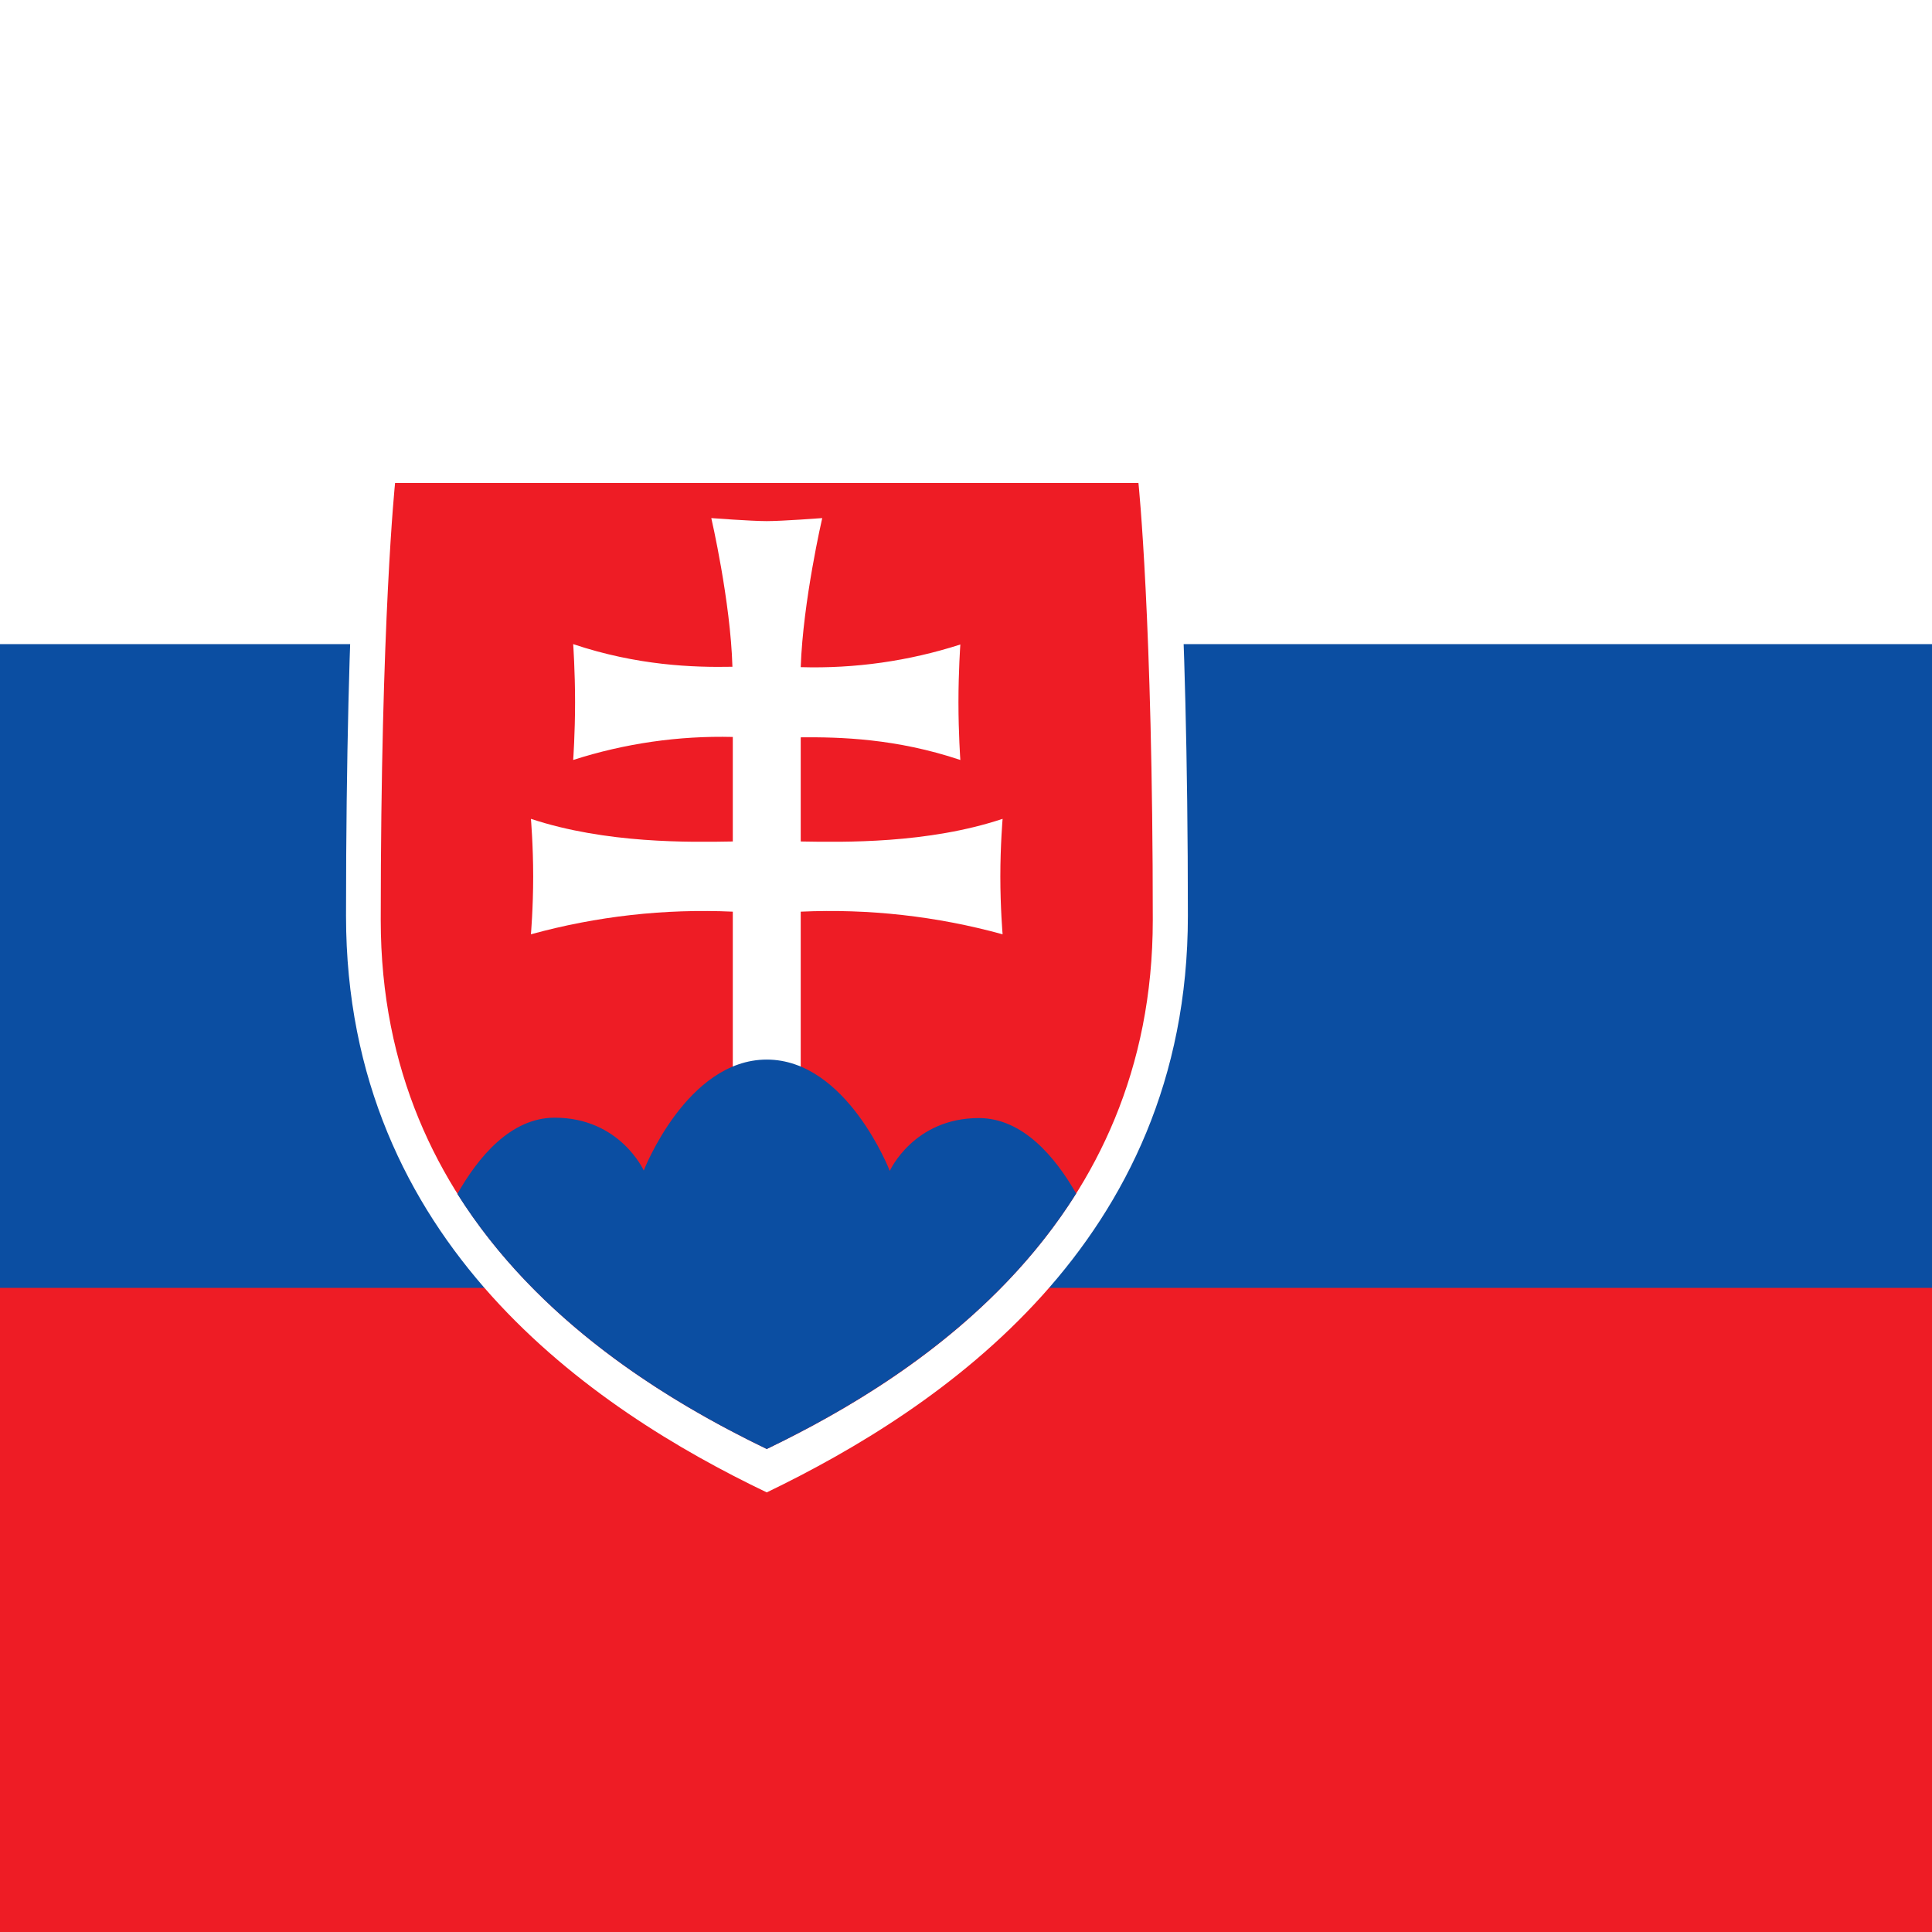
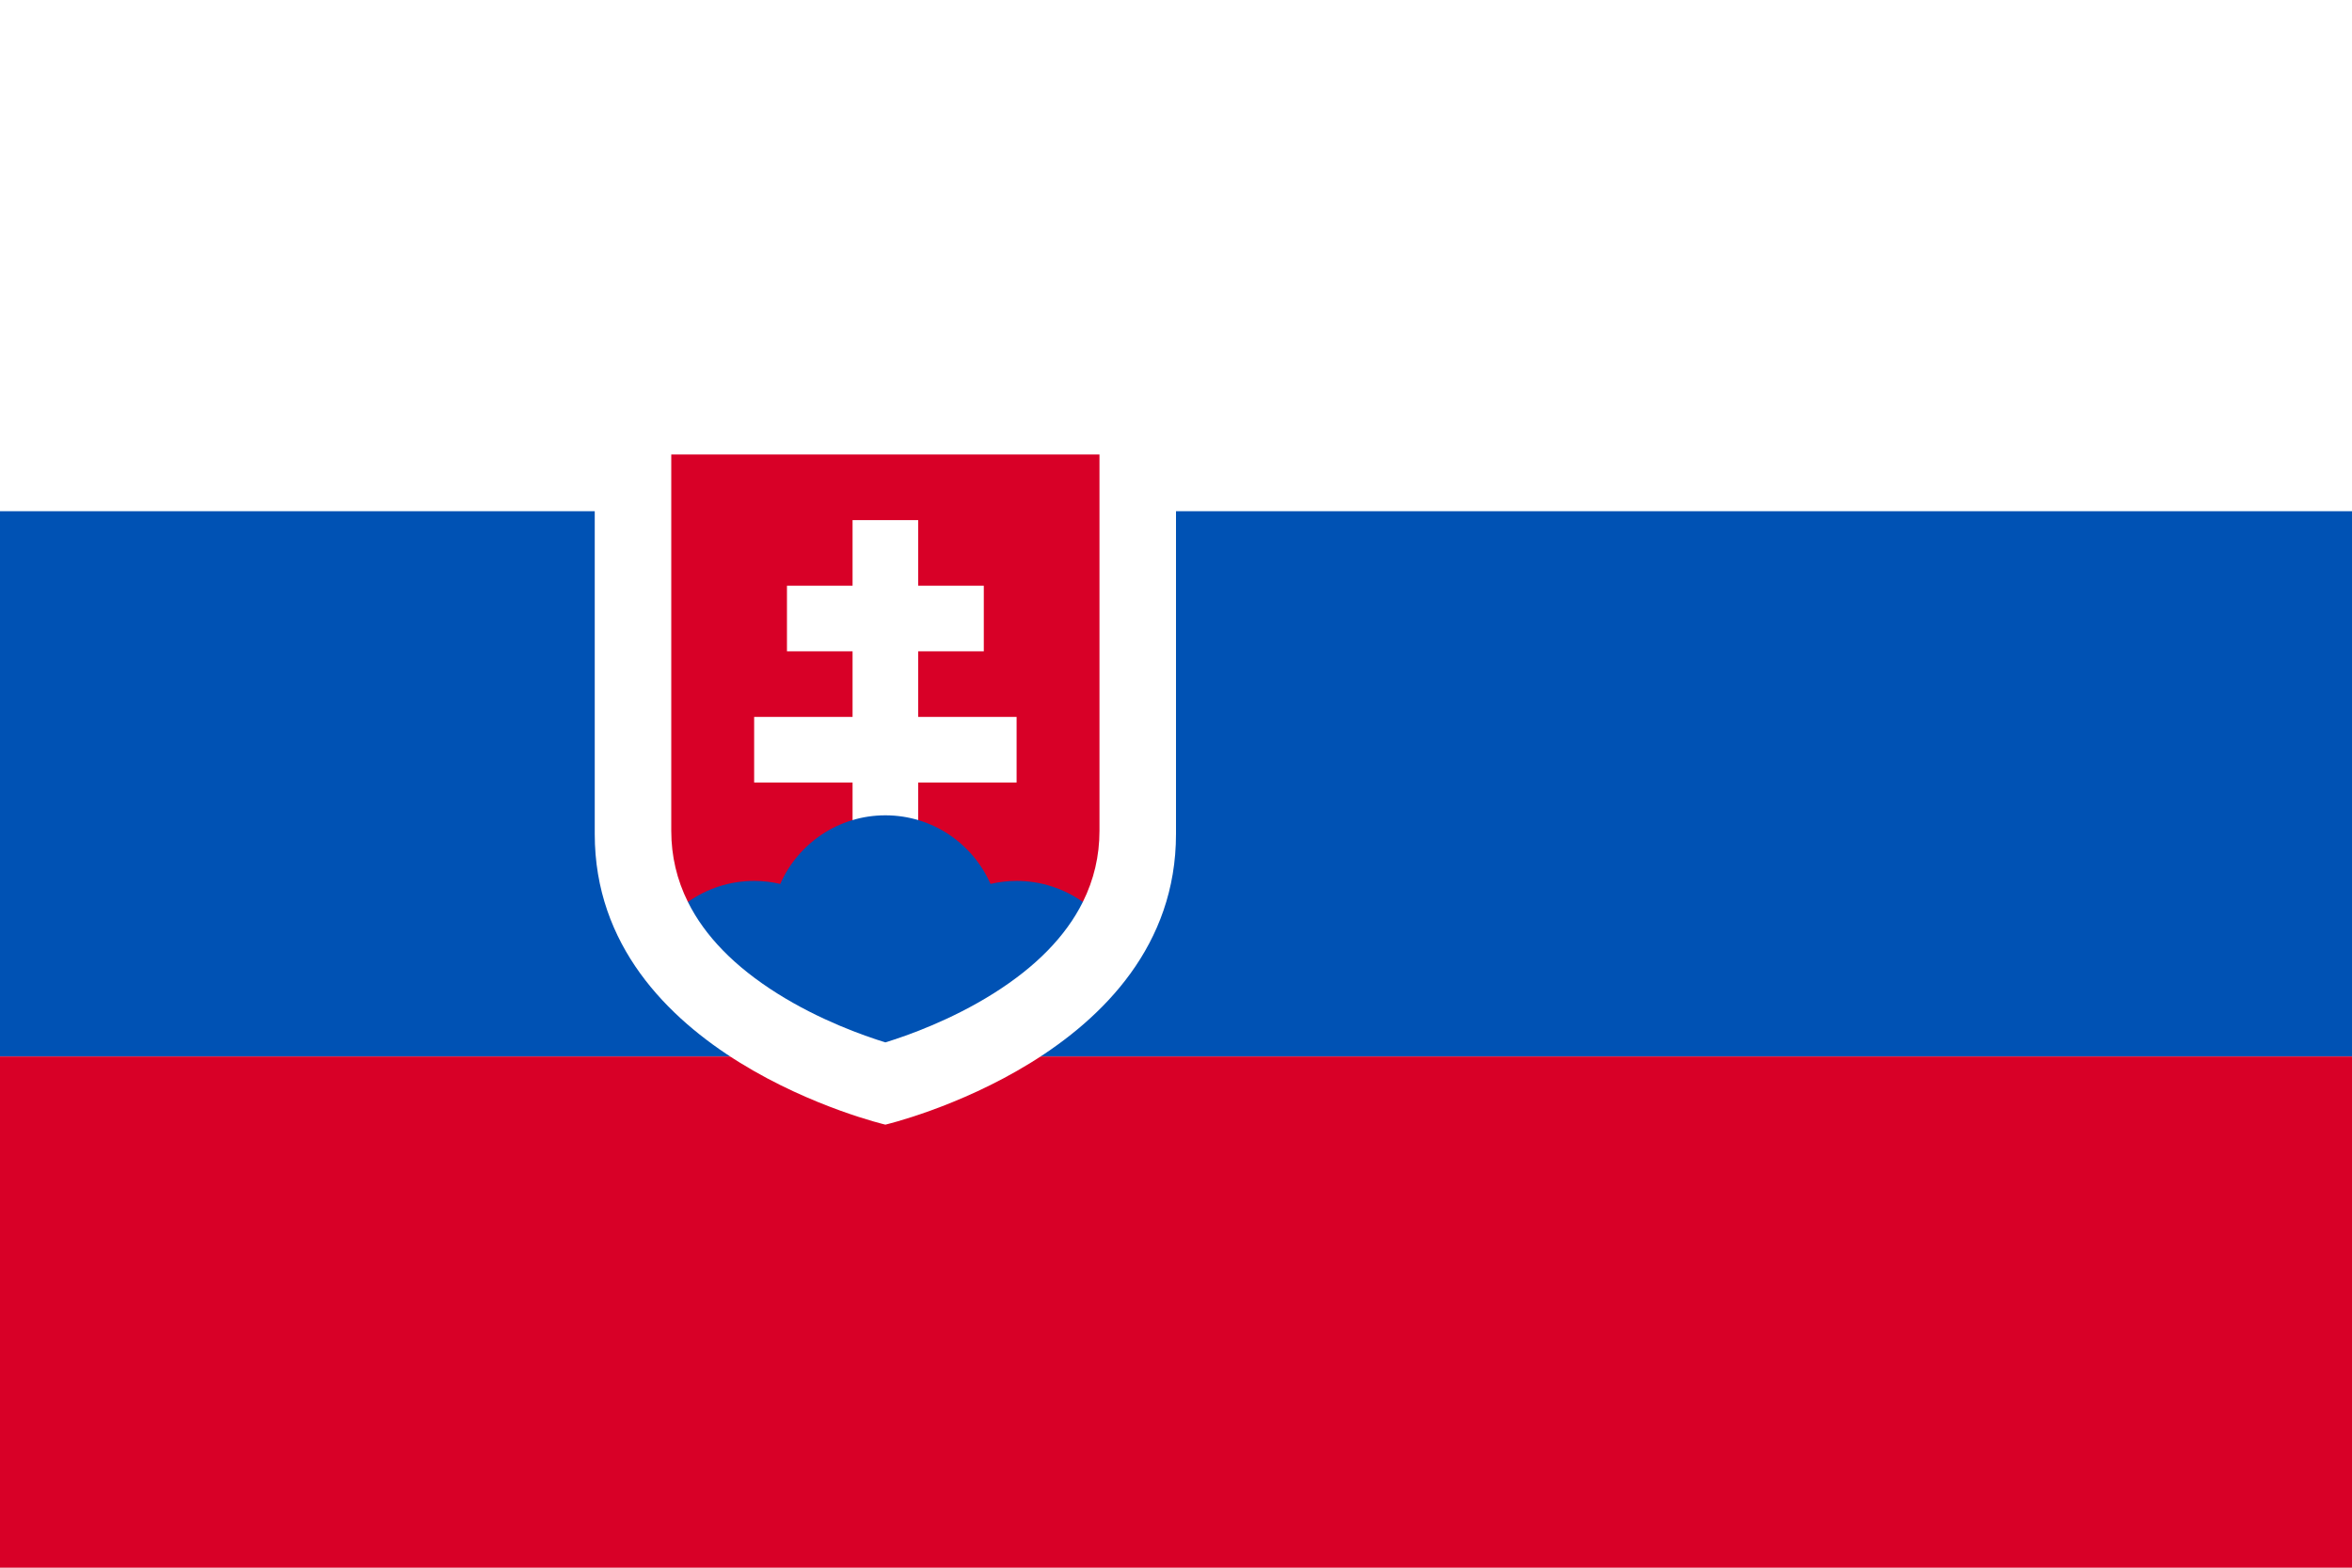
- <svg xmlns="http://www.w3.org/2000/svg" id="flag-icons-sk" viewBox="0 0 512 512">
-   <path fill="#ee1c25" d="M0 0h512v512H0z" />
-   <path fill="#0b4ea2" d="M0 0h512v341.3H0z" />
-   <path fill="#fff" d="M0 0h512v170.7H0z" />
-   <path fill="#fff" d="M203.2 395.5c-45.9-22-111.5-66-111.5-152.8s4.1-126.2 4.1-126.2h214.8s4.2 39.4 4.2 126.2S249 373.4 203.2 395.5" />
-   <path fill="#ee1c25" d="M203.2 384c-42.1-20.3-102.3-60.5-102.3-140.2s3.8-115.8 3.8-115.8h197s3.8 36.2 3.8 115.8-60.2 120-102.3 140.2" />
-   <path fill="#fff" d="M212.2 223c11.4.2 33.7.6 53.5-6 0 0-.6 7-.6 15.3s.6 15.3.6 15.3a172 172 0 0 0-53.5-6v44h-18v-44a172 172 0 0 0-53.5 6s.6-7 .6-15.3-.6-15.3-.6-15.3c19.9 6.6 42.1 6.2 53.5 6v-27.7a128 128 0 0 0-42.3 6.1s.5-7 .5-15.3-.5-15.4-.5-15.4c17 5.7 31.9 6.2 42.2 6-.5-17.4-5.6-39.4-5.6-39.4s10.5.8 14.7.8 14.7-.8 14.7-.8-5.1 22-5.7 39.5a126 126 0 0 0 42.3-6s-.5 7-.5 15.3.5 15.3.5 15.3c-17-5.7-31.9-6.1-42.3-6z" />
-   <path fill="#0b4ea2" d="M203.2 280.8c-21.2 0-32.6 29.4-32.6 29.4s-6.3-14-23.6-14c-11.7 0-20.3 10.5-25.8 20.2 21.3 33.8 55.3 54.7 82 67.6 26.7-12.9 60.7-33.8 82-67.7-5.5-9.6-14.1-20-25.8-20-17.3 0-23.6 14-23.6 14s-11.4-29.5-32.6-29.5" />
+ <svg xmlns="http://www.w3.org/2000/svg" viewBox="0 85.333 512 341.333">
+   <rect y="85.337" fill="#FFFFFF" width="512" height="341.326" />
+   <rect y="196.641" fill="#0052B4" width="512" height="118.717" />
+   <rect y="315.359" fill="#D80027" width="512" height="111.304" />
+   <path fill="#FFFFFF" d="M129.468,181.799v85.136c0,48.429,63.267,63.267,63.267,63.267S256,315.362,256,266.935v-85.136  H129.468z" />
+   <path fill="#D80027" d="M146.126,184.294v81.941c0,5.472,1.215,10.64,3.623,15.485c23.89,0,59.599,0,85.97,0  c2.408-4.844,3.623-10.012,3.623-15.485v-81.941H146.126z" />
+   <polygon fill="#FFFFFF" points="221.301,241.427 199.876,241.427 199.876,227.144 214.16,227.144 214.16,212.861   199.876,212.861 199.876,198.577 185.593,198.577 185.593,212.861 171.311,212.861 171.311,227.144 185.593,227.144   185.593,241.427 164.167,241.427 164.167,255.711 185.593,255.711 185.593,269.994 199.876,269.994 199.876,255.711   221.301,255.711 " />
+   <path fill="#0052B4" d="M169.232,301.658c9.204,5.783,18.66,9.143,23.502,10.636c4.842-1.494,14.298-4.852,23.502-10.636  c9.282-5.833,15.79-12.506,19.484-19.939c-4.075-2.883-9.047-4.583-14.418-4.583c-1.956,0-3.856,0.232-5.682,0.657  c-3.871-8.796-12.658-14.94-22.884-14.94c-10.227,0-19.013,6.144-22.884,14.94c-1.827-0.425-3.728-0.657-5.682-0.657  c-5.372,0-10.344,1.701-14.418,4.583C153.443,289.152,159.95,295.825,169.232,301.658z" />
</svg>
